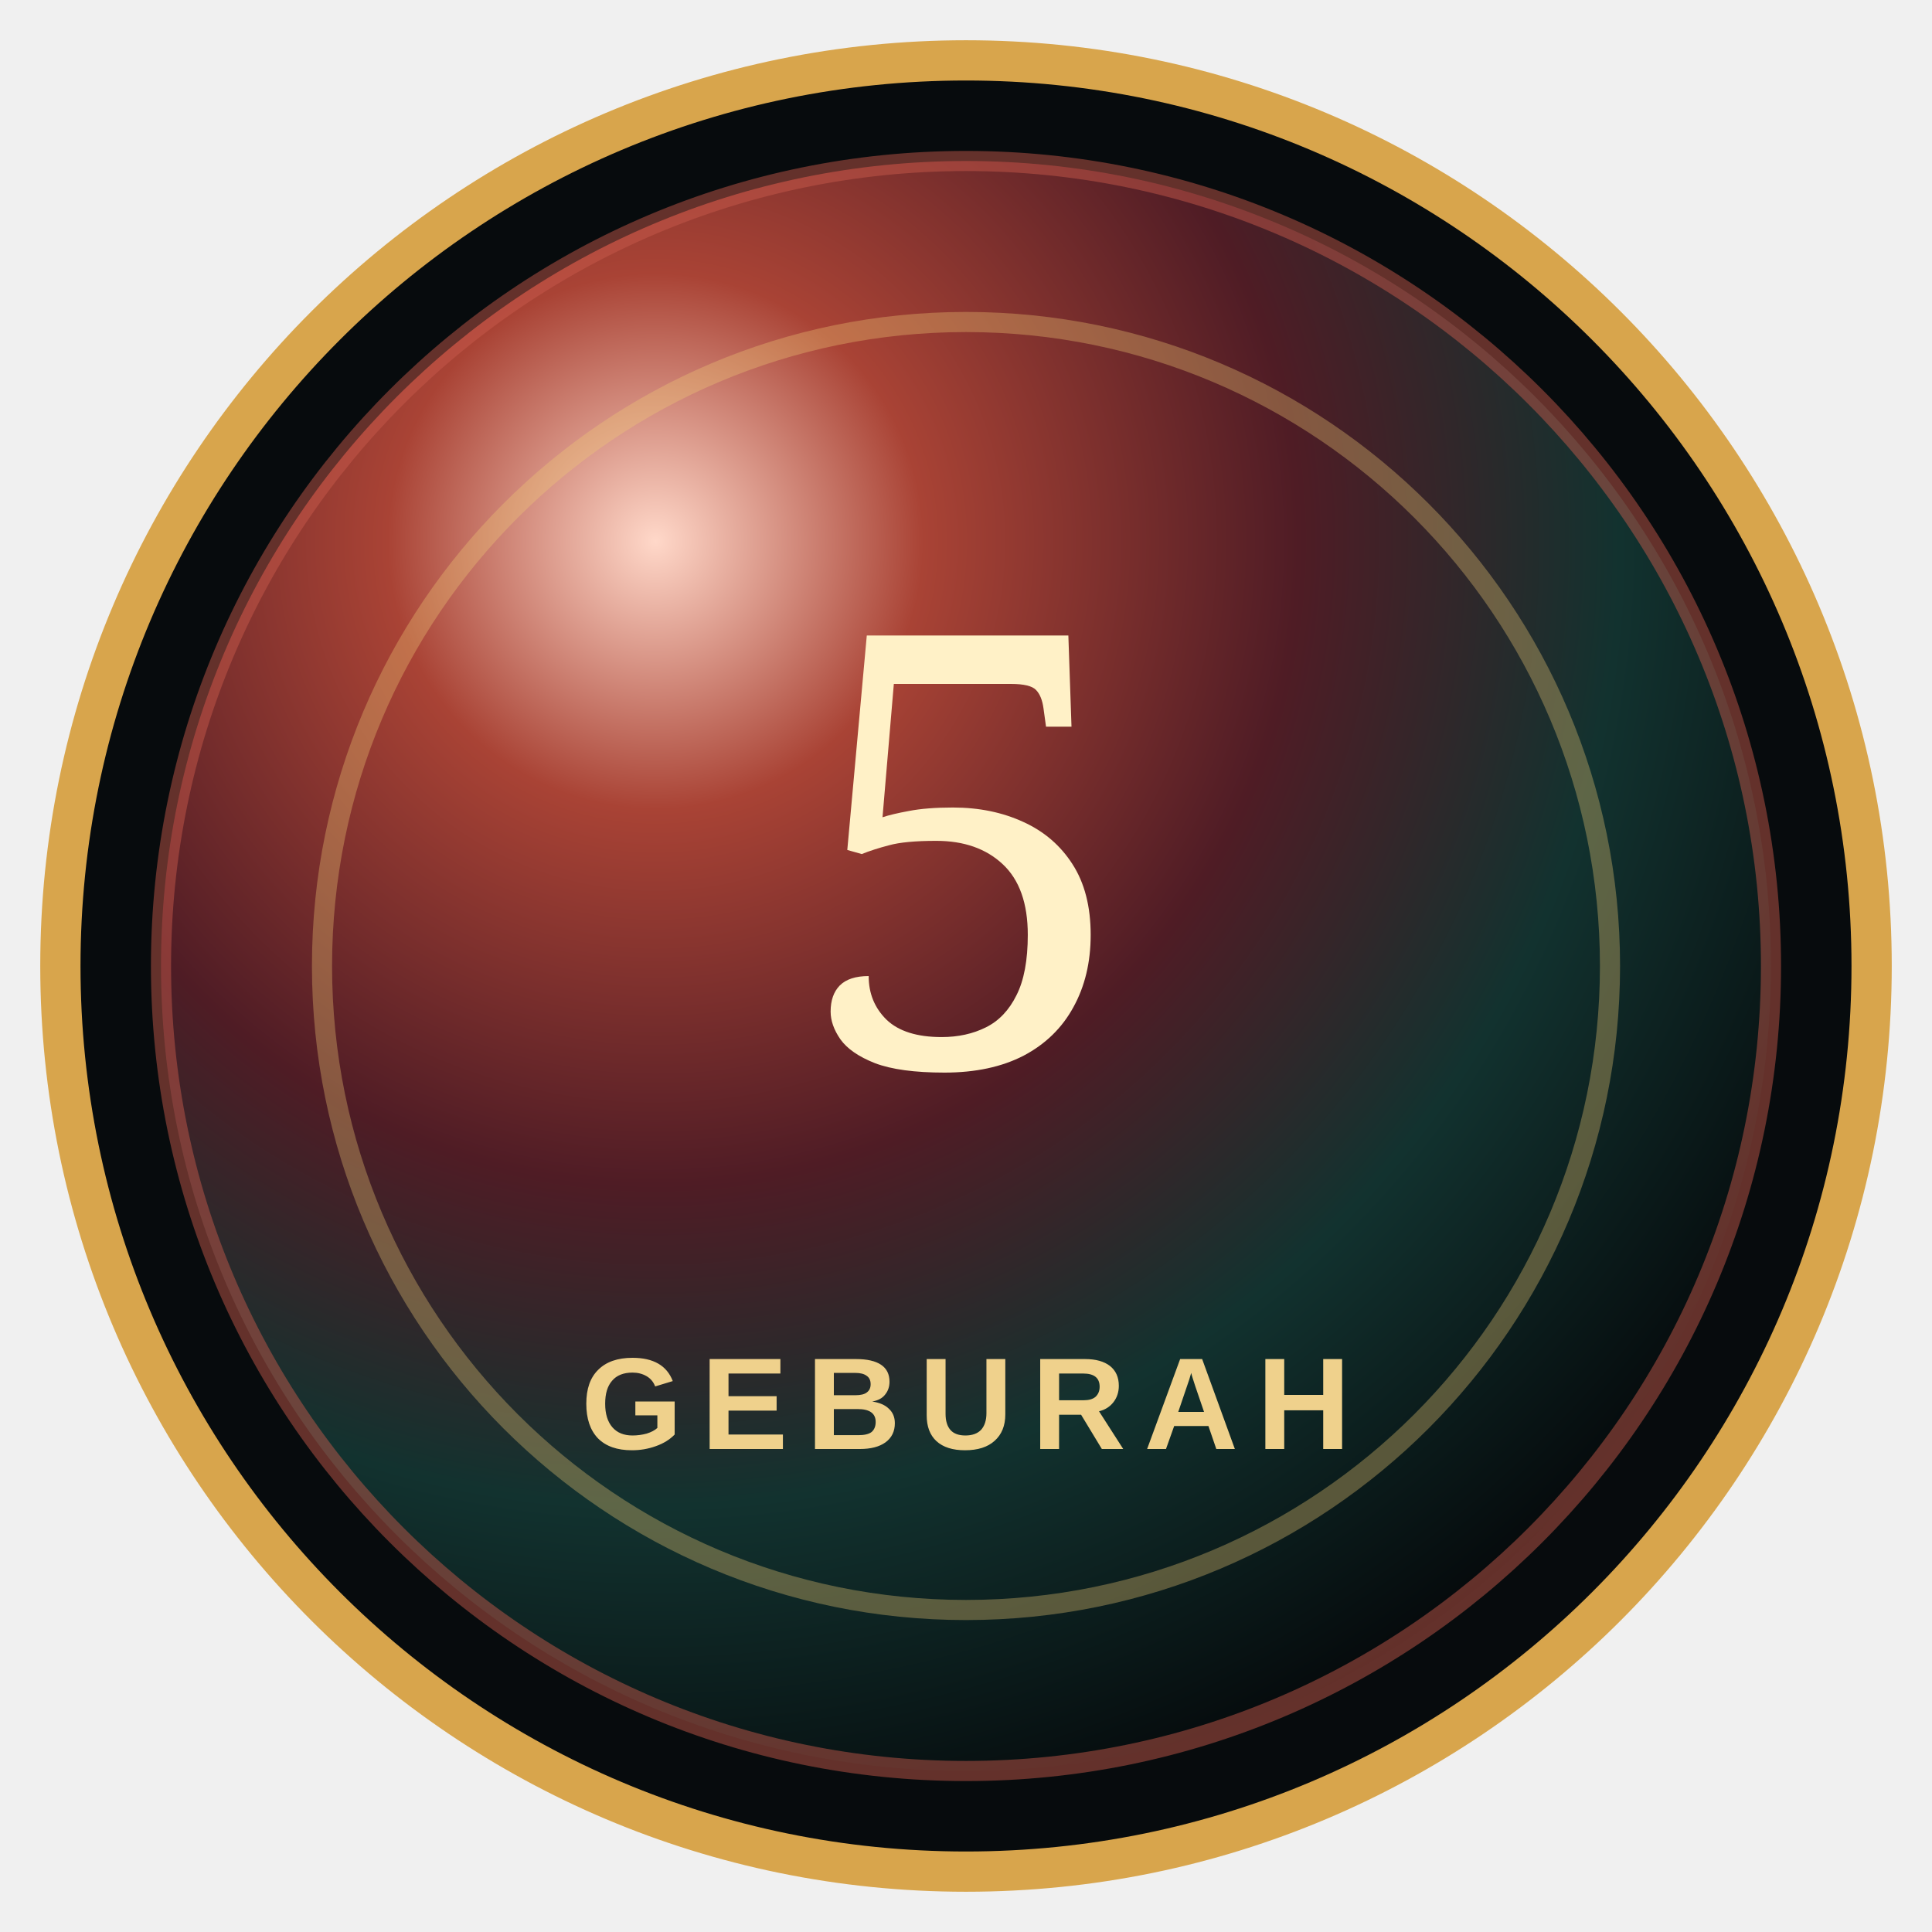
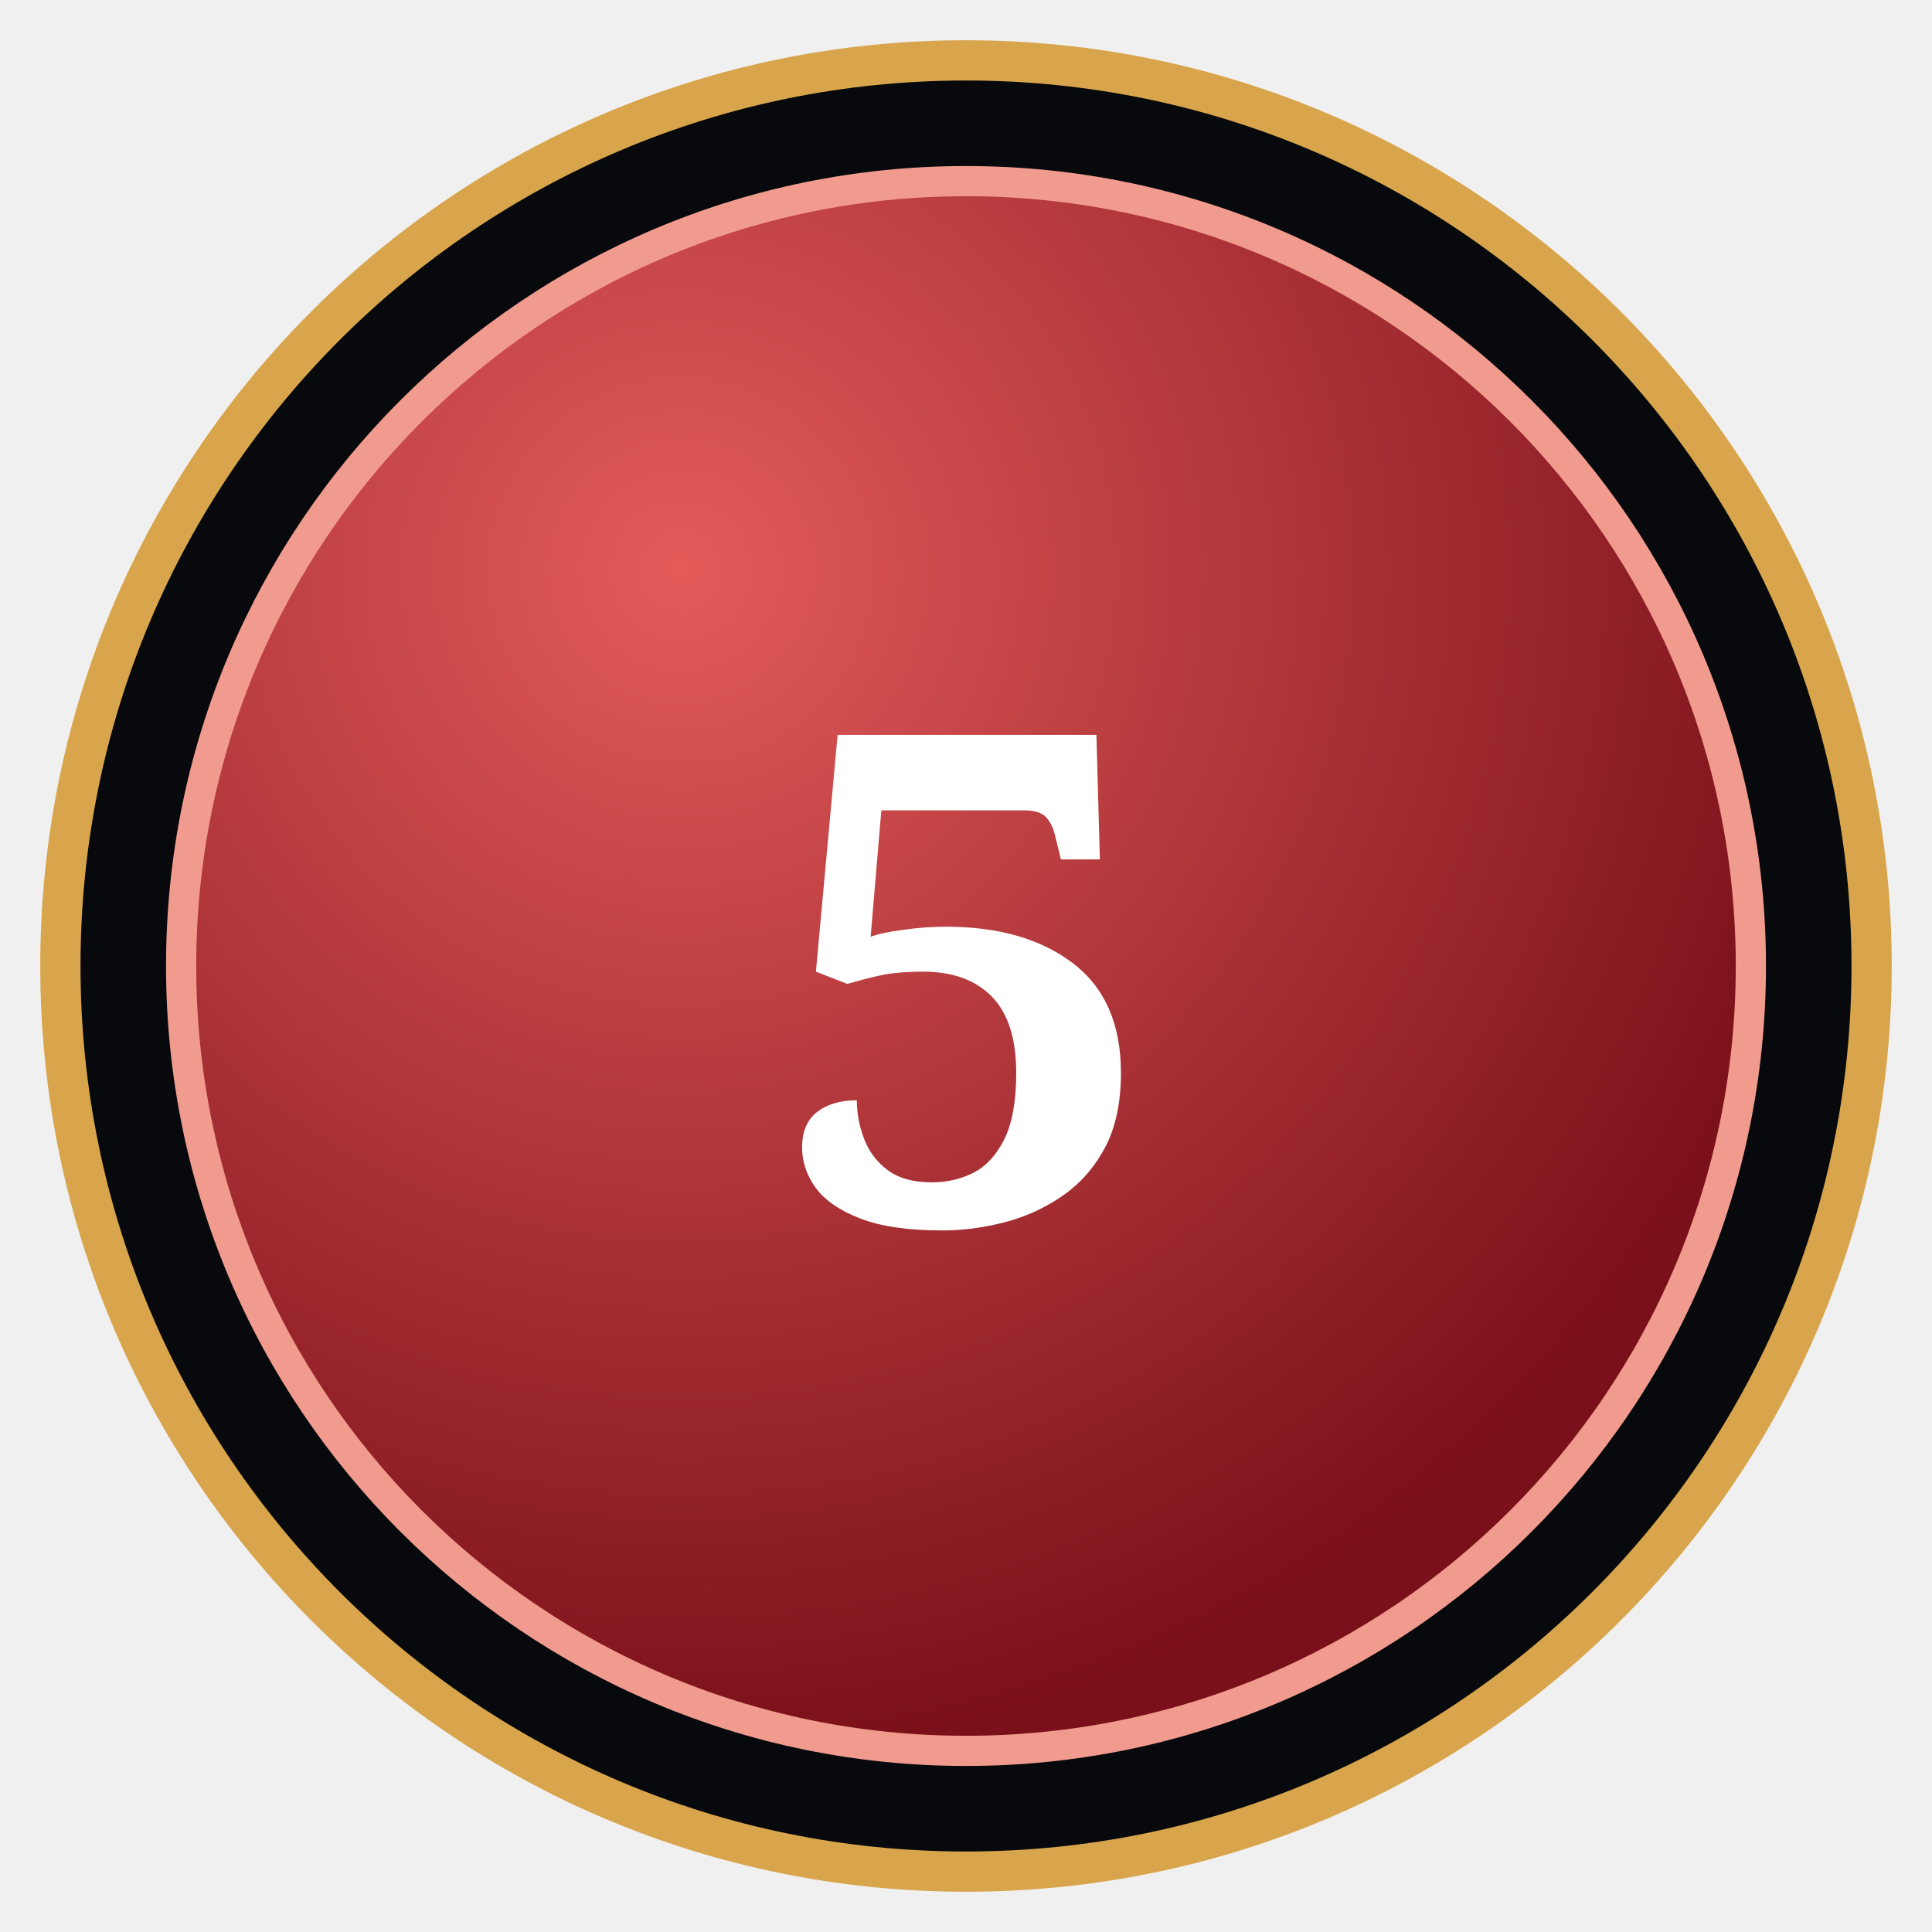
<svg xmlns="http://www.w3.org/2000/svg" viewBox="0 0 96 96" role="img" aria-labelledby="title">
  <defs>
-     <radialGradient id="opal" cx="31%" cy="24%" r="82%">
-       <stop offset="0" stop-color="#ffd8c9" />
-       <stop offset=".2" stop-color="#a94335" />
-       <stop offset=".48" stop-color="#4f1c25" />
-       <stop offset=".72" stop-color="#12322f" />
-       <stop offset="1" stop-color="#05090b" />
+     <radialGradient id="sphere" cx="32%" cy="25%" r="75%">
+       <stop offset="0" stop-color="#e45b5a" />
+       <stop offset="1" stop-color="#7a1019" />
    </radialGradient>
  </defs>
-   <circle cx="48" cy="48" r="45" fill="#070b0d" stroke="#d8a54c" stroke-width="2" />
-   <circle cx="48" cy="48" r="40" fill="url(#opal)" stroke="#c95b4b" stroke-opacity=".48" />
-   <circle cx="48" cy="48" r="32" fill="none" stroke="#f2cb78" stroke-opacity=".34" />
-   <text x="48" y="53" fill="#fff1c7" font-family="Georgia,serif" font-size="30" text-anchor="middle">5</text>
-   <text x="48" y="72" fill="#efd18c" font-family="Arial,sans-serif" font-size="6.5" font-weight="700" letter-spacing=".9" text-anchor="middle">GEBURAH</text>
+   <circle cx="48" cy="48" r="45" fill="#07090c" stroke="#d8a54c" stroke-width="2" />
+   <circle cx="48" cy="48" r="39" fill="url(#sphere)" stroke="#f19b8e" stroke-width="1.5" />
+   <text x="48" y="49" fill="#ffffff" font-family="Georgia,serif" font-size="34" font-weight="700" text-anchor="middle" dominant-baseline="middle">5</text>
</svg>
